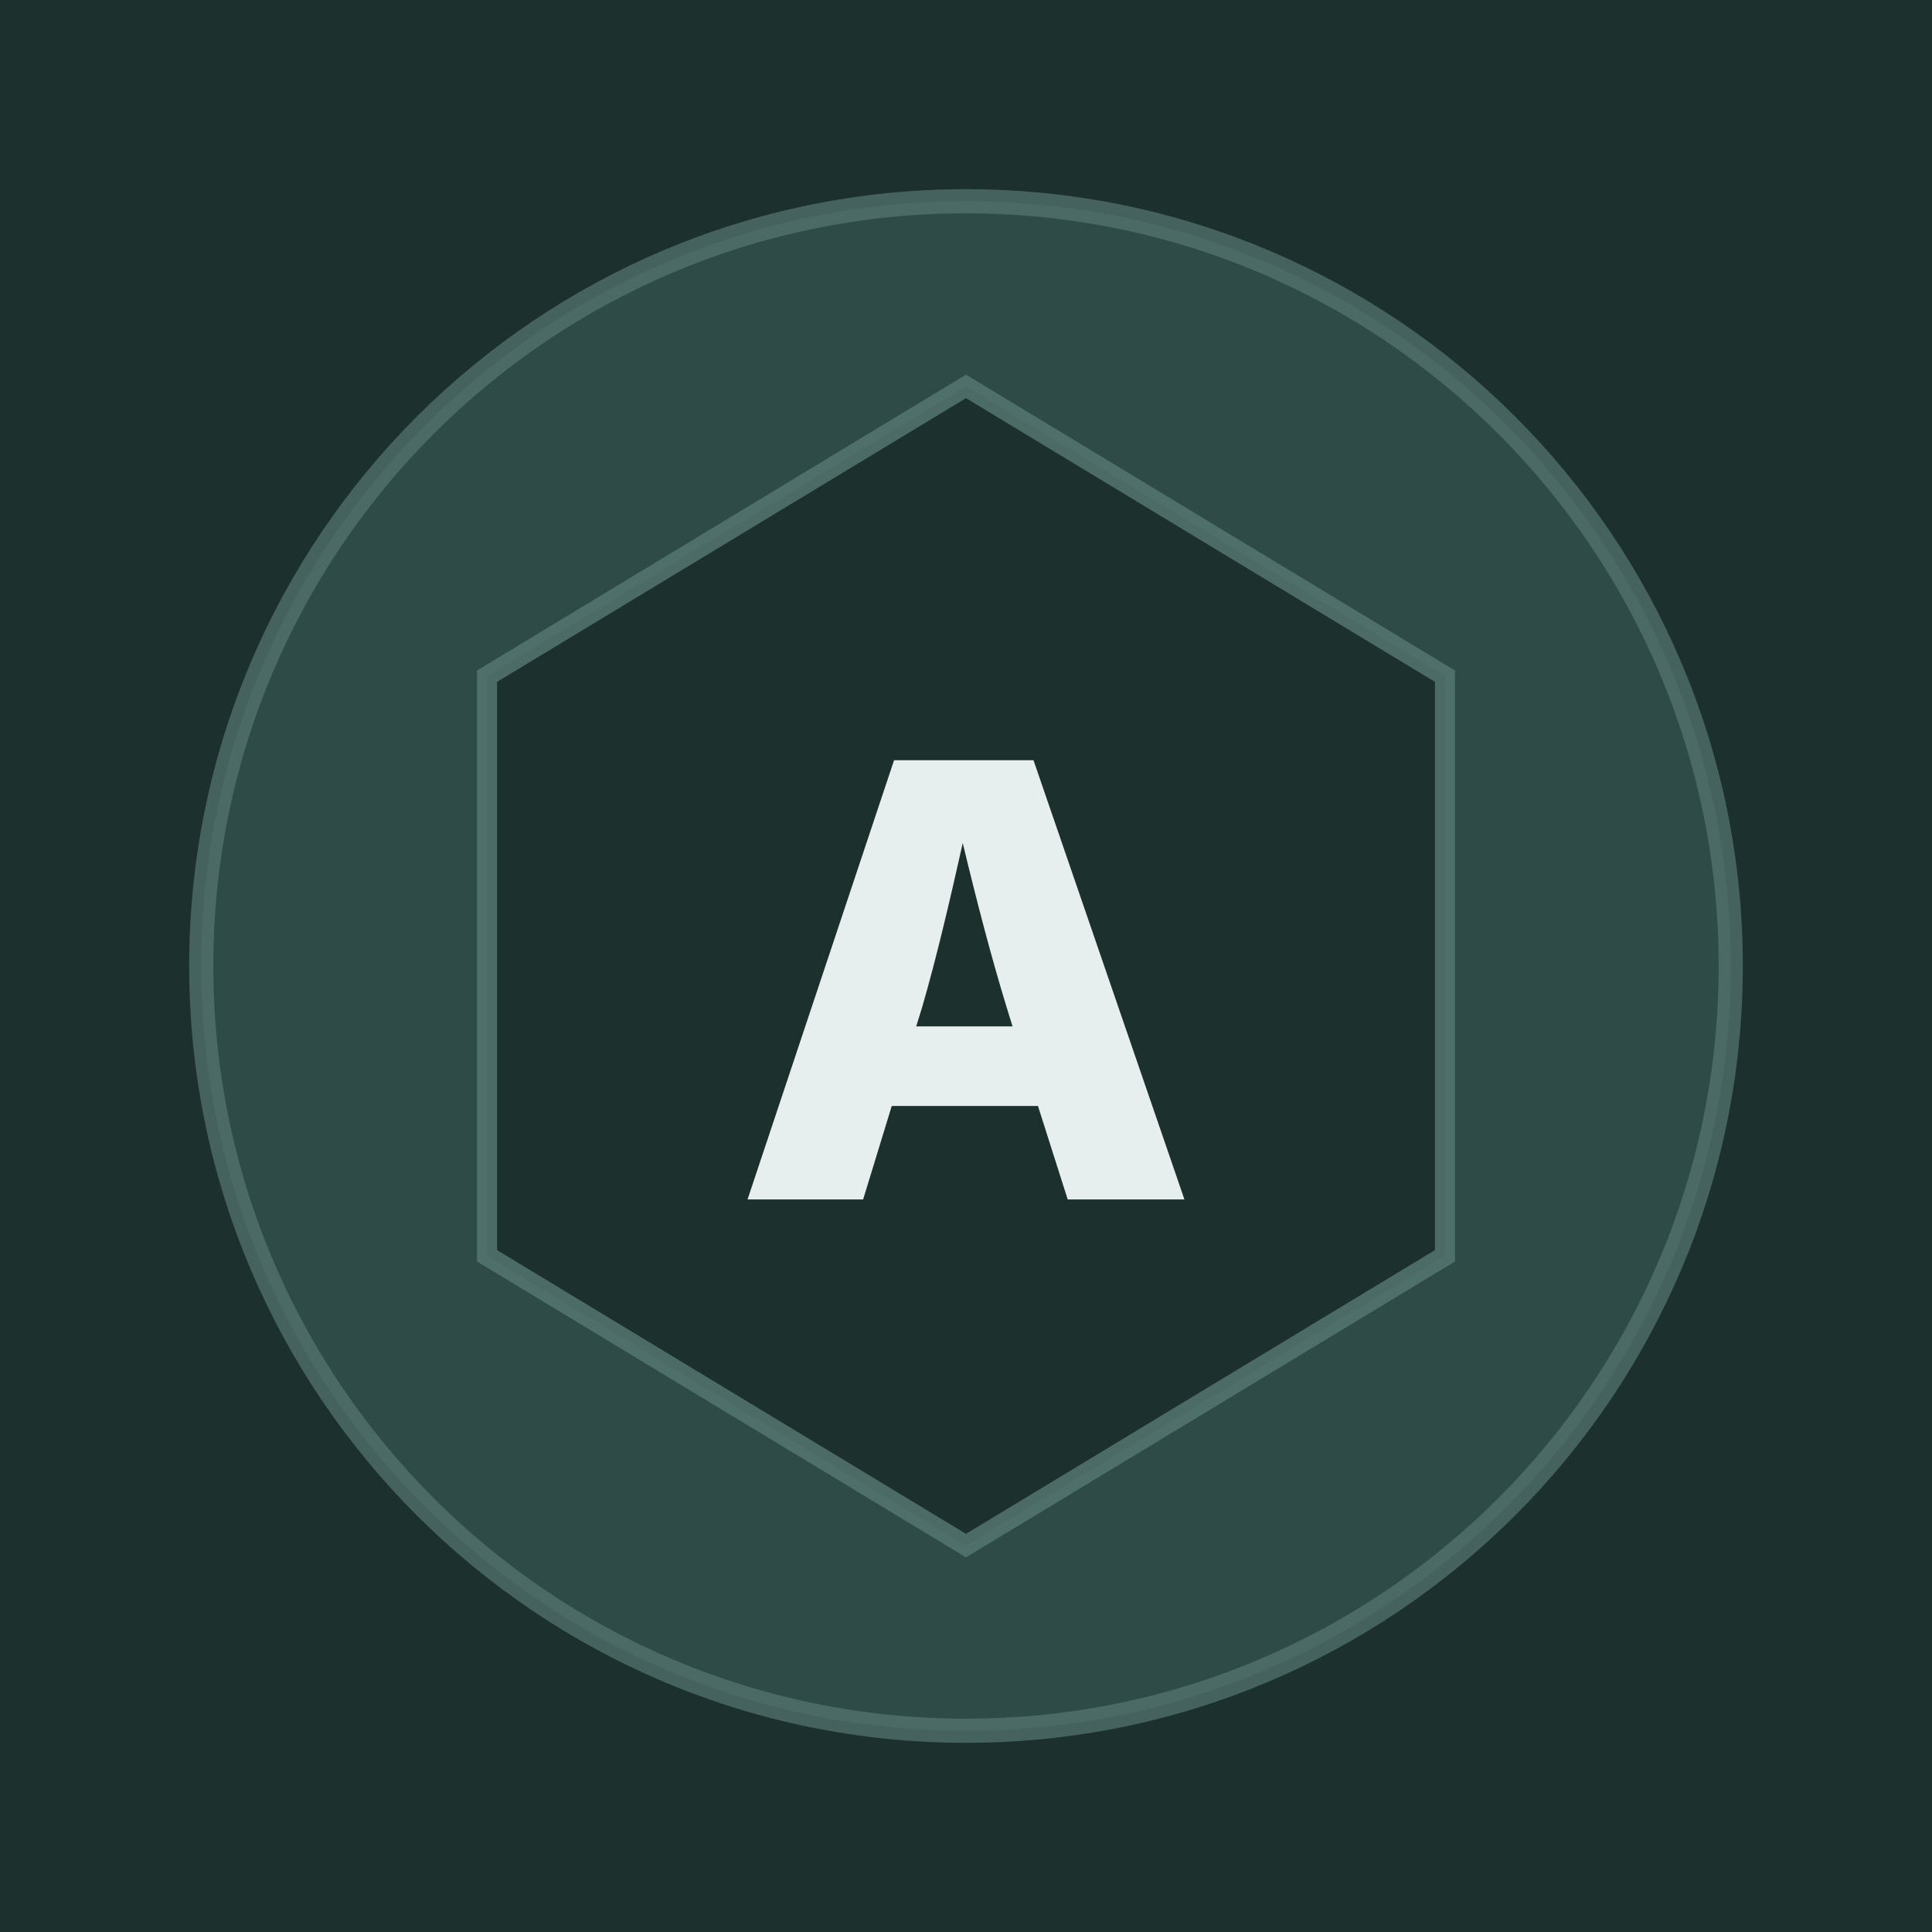
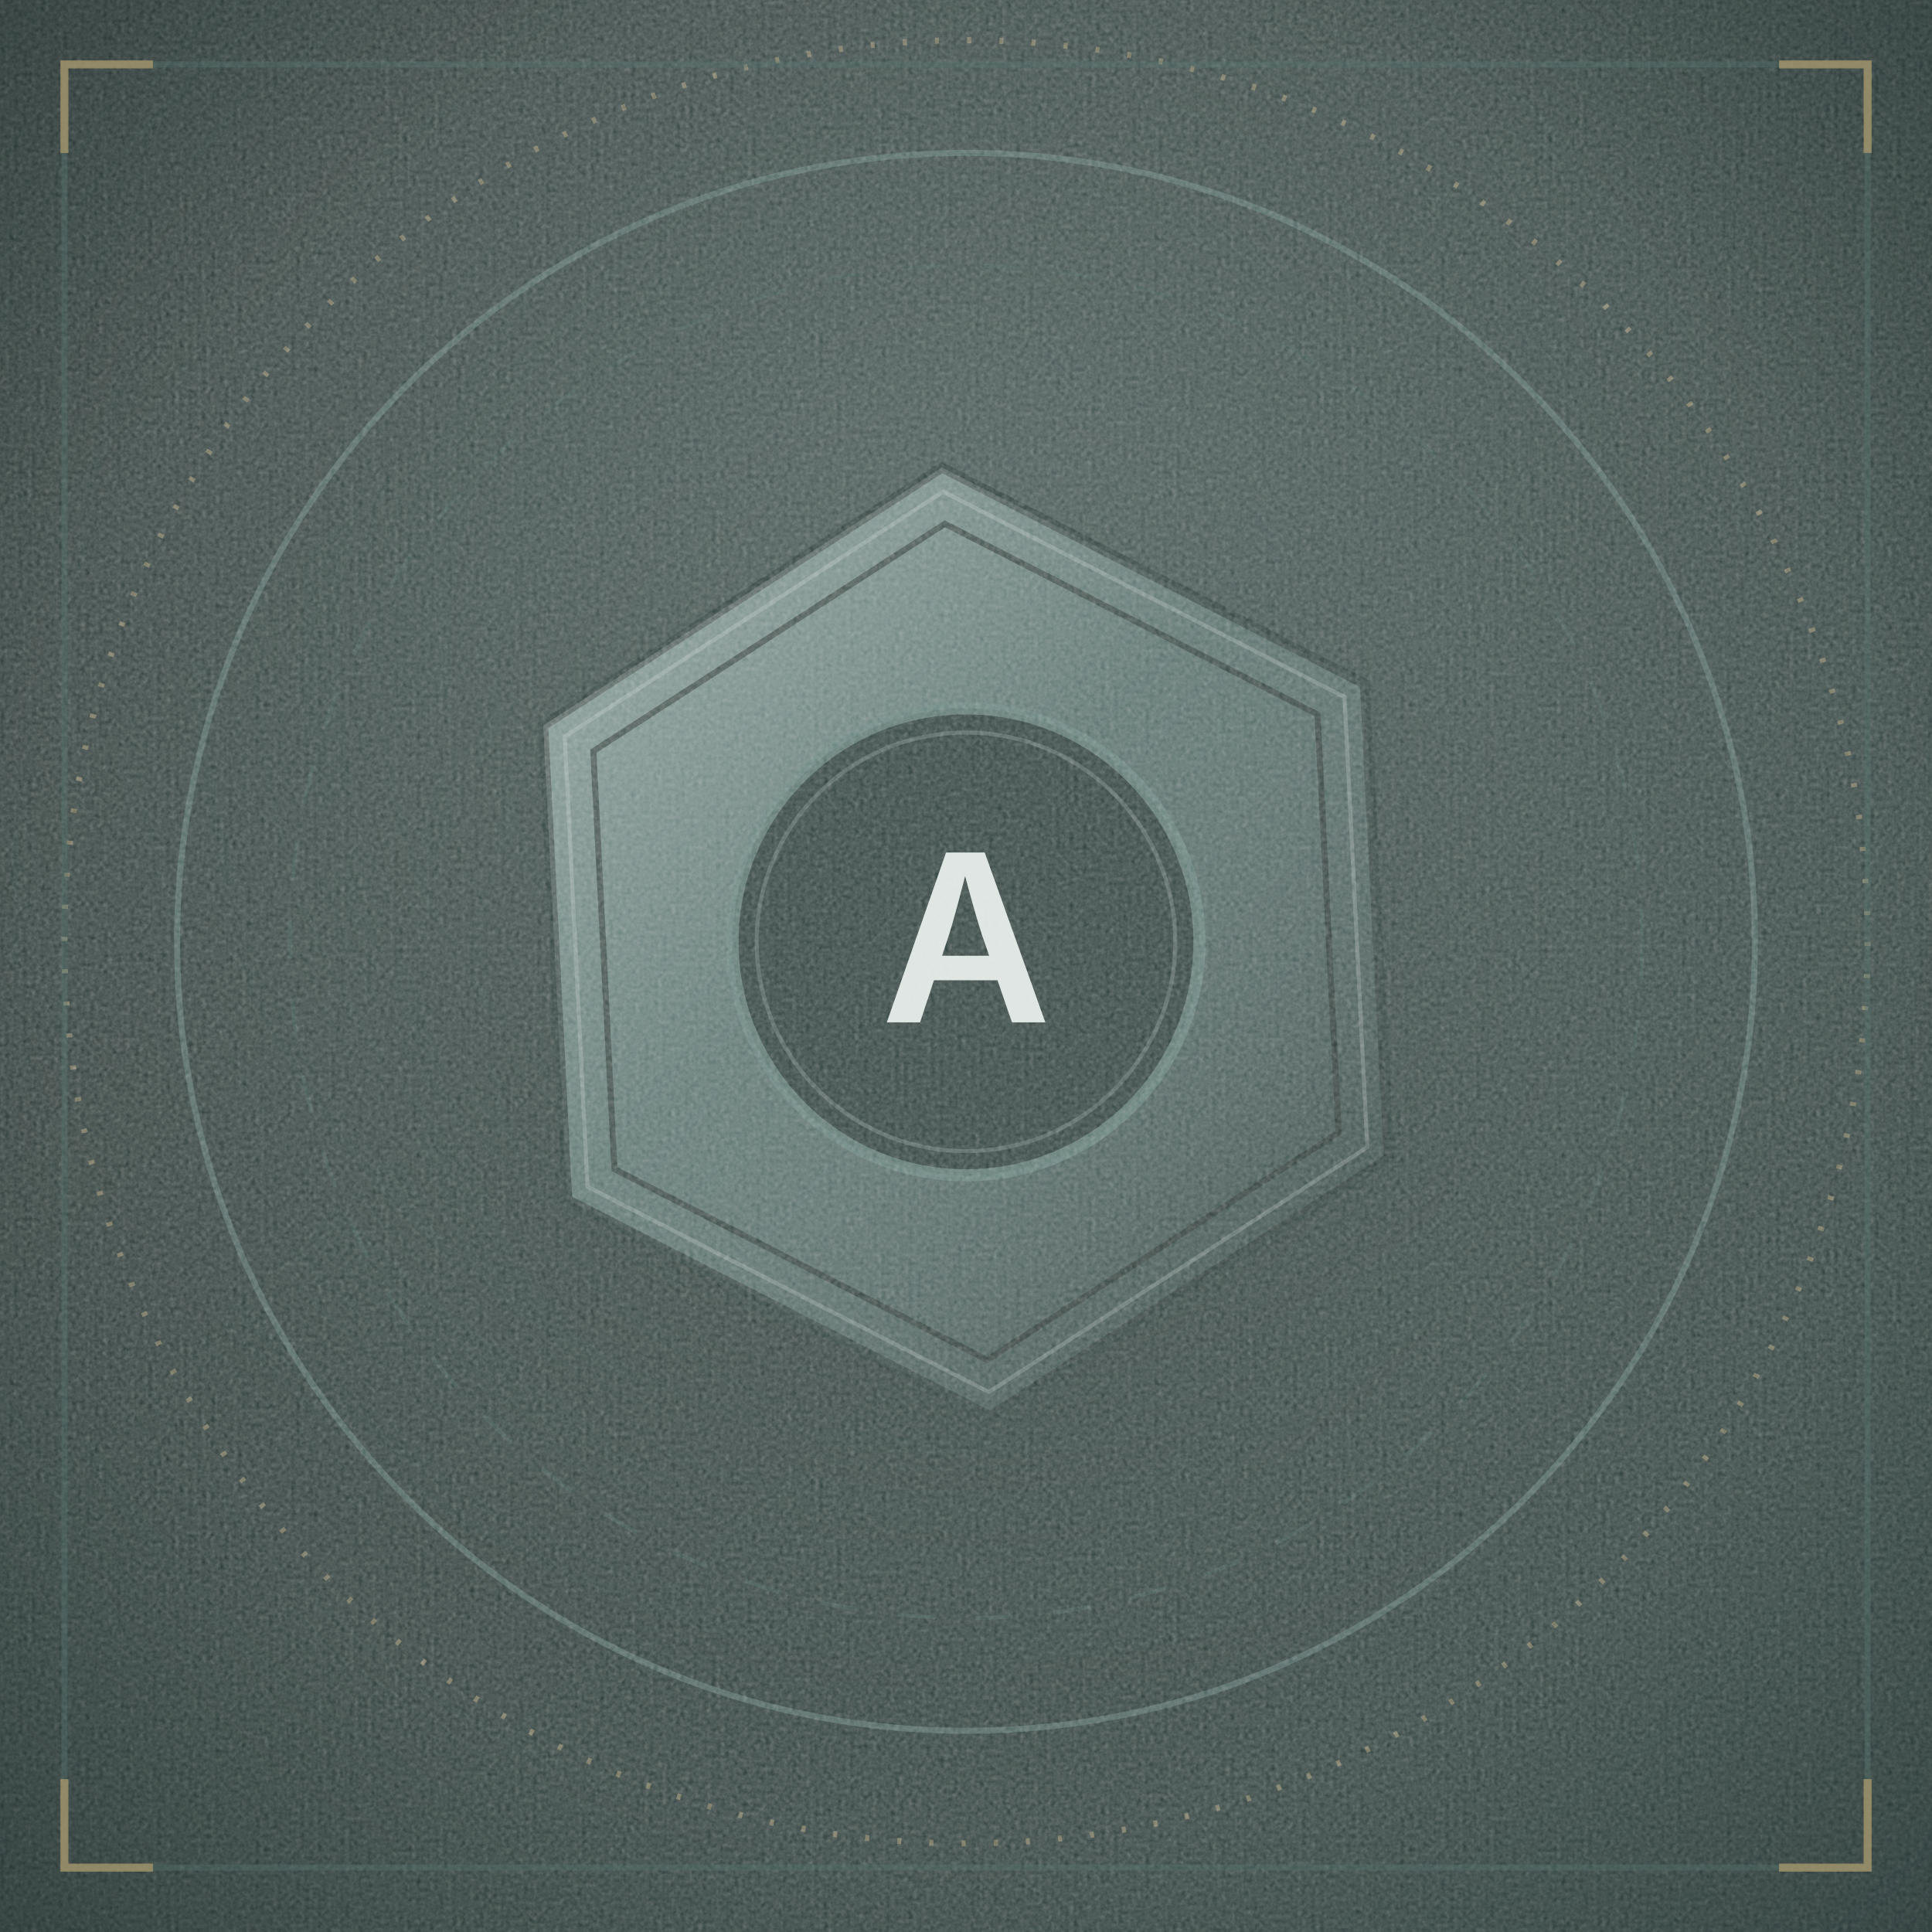
- <svg xmlns="http://www.w3.org/2000/svg" width="480" height="480" viewBox="0 0 480 480">
-   <rect width="480" height="480" fill="#1c302e" />
-   <circle cx="240" cy="240" r="190" fill="#2e4b48" />
-   <circle cx="240" cy="240" r="190" fill="none" stroke="#587874" stroke-width="6" stroke-opacity="0.7" />
-   <polygon points="240,96 359,168 359,312 240,384 121,312 121,168" fill="#1c302e" />
-   <polygon points="240,96 359,168 359,312 240,384 121,312 121,168" fill="none" stroke="#587874" stroke-width="5" stroke-opacity="0.8" />
-   <text x="240" y="298" text-anchor="middle" font-family="Inter, system-ui, sans-serif" font-size="150" font-weight="800" fill="#e6efed">A</text>
+ <svg xmlns="http://www.w3.org/2000/svg" width="480" height="480" viewBox="0 0 480 480" role="img">
+   <defs>
+     <linearGradient id="a8bg" x1="0" y1="0" x2="1" y2="1" gradientTransform="rotate(2.5 0.5 0.5)">
+       <stop offset="0" stop-color="#172524" />
+       <stop offset="1" stop-color="#1c302e" />
+     </linearGradient>
+     <radialGradient id="a8glow" cx="0.5" cy="0.5" r="0.5">
+       <stop offset="0" stop-color="#657f7e" stop-opacity="0.45" />
+       <stop offset="0.6" stop-color="#657f7e" stop-opacity="0.16" />
+       <stop offset="1" stop-color="#657f7e" stop-opacity="0" />
+     </radialGradient>
+     <radialGradient id="a8shadow" cx="0.5" cy="0.5" r="0.5">
+       <stop offset="0" stop-color="#000000" stop-opacity="0.42" />
+       <stop offset="0.55" stop-color="#000000" stop-opacity="0.16" />
+       <stop offset="1" stop-color="#000000" stop-opacity="0" />
+     </radialGradient>
+     <linearGradient id="a8nut" x1="0" y1="0" x2="1" y2="1">
+       <stop offset="0" stop-color="#587874" />
+       <stop offset="1" stop-color="#263e3c" />
+     </linearGradient>
+     <linearGradient id="a8bevel" x1="0" y1="0" x2="0.7" y2="1">
+       <stop offset="0" stop-color="#ffffff" stop-opacity="0.28" />
+       <stop offset="0.5" stop-color="#ffffff" stop-opacity="0.04" />
+       <stop offset="1" stop-color="#000000" stop-opacity="0.16" />
+     </linearGradient>
+     <radialGradient id="a8vig" cx="0.5" cy="0.47" r="0.8">
+       <stop offset="0.6" stop-color="#1c302e" stop-opacity="0" />
+       <stop offset="1" stop-color="#142322" stop-opacity="0.55" />
+     </radialGradient>
+     <filter id="a8grain" x="0" y="0" width="100%" height="100%">
+       <feTurbulence type="fractalNoise" baseFrequency="0.9" numOctaves="2" seed="723" stitchTiles="stitch" />
+       <feColorMatrix type="matrix" values="0 0 0 0 0.87 0 0 0 0 0.85 0 0 0 0 0.8 0.28 0.28 0.28 0 0" />
+     </filter>
+   </defs>
+   <rect width="480" height="480" fill="url(#a8bg)" />
+   <circle cx="240" cy="164.0" r="260" fill="url(#a8glow)" />
+   <circle cx="240" cy="234" r="224" fill="none" stroke="#b09c6d" stroke-width="1.5" stroke-dasharray="1 7" opacity="0.5" />
+   <circle cx="240" cy="234" r="196" fill="none" stroke="#587874" stroke-width="1.5" opacity="0.55" />
+   <circle cx="240" cy="234" r="168" fill="none" stroke="#2e4b48" stroke-width="1" stroke-dasharray="9.4 10" opacity="0.6" />
+   <ellipse cx="240" cy="246.0" rx="152" ry="146" fill="url(#a8shadow)" opacity="0.55" />
+   <g transform="rotate(-2.9 240 234)">
+     <polygon points="240.00,116.00 342.19,175.00 342.19,293.00 240.00,352.00 137.81,293.00 137.81,175.00" fill="url(#a8nut)" stroke="#1c302e" stroke-width="2.5" />
+     <polygon points="240.00,116.00 342.19,175.00 342.19,293.00 240.00,352.00 137.81,293.00 137.81,175.00" fill="url(#a8bevel)" />
+     <polygon points="240.00,122.00 336.99,178.00 336.99,290.00 240.00,346.00 143.01,290.00 143.01,178.00" fill="none" stroke="#e6efed" stroke-width="1" opacity="0.22" />
+     <polygon points="240.00,130.00 330.07,182.00 330.07,286.00 240.00,338.00 149.93,286.00 149.93,182.00" fill="none" stroke="#111d1b" stroke-width="1.5" opacity="0.6" />
+   </g>
+   <circle cx="240" cy="234" r="58" fill="#1c302e" />
+   <circle cx="240" cy="234" r="58" fill="none" stroke="#587874" stroke-width="3" opacity="0.8" />
+   <circle cx="240" cy="234" r="52" fill="none" stroke="#e6efed" stroke-width="1" opacity="0.2" />
+   <text x="240" y="254.0" text-anchor="middle" font-family="Inter, 'Helvetica Neue', Arial, sans-serif" font-size="58" font-weight="600" letter-spacing="3" fill="#e6efed" opacity="0.94">A</text>
+   <rect width="480" height="480" filter="url(#a8grain)" opacity="0.6" />
+   <rect width="480" height="480" fill="url(#a8vig)" />
+   <rect x="16" y="16" width="448" height="448" fill="none" stroke="#587874" stroke-opacity="0.35" stroke-width="1.5" />
+   <path d="M16 38 V16 H38 M442 16 H464 V38 M464 442 V464 H442 M38 464 H16 V442" fill="none" stroke="#b09c6d" stroke-width="2" opacity="0.7" />
</svg>
